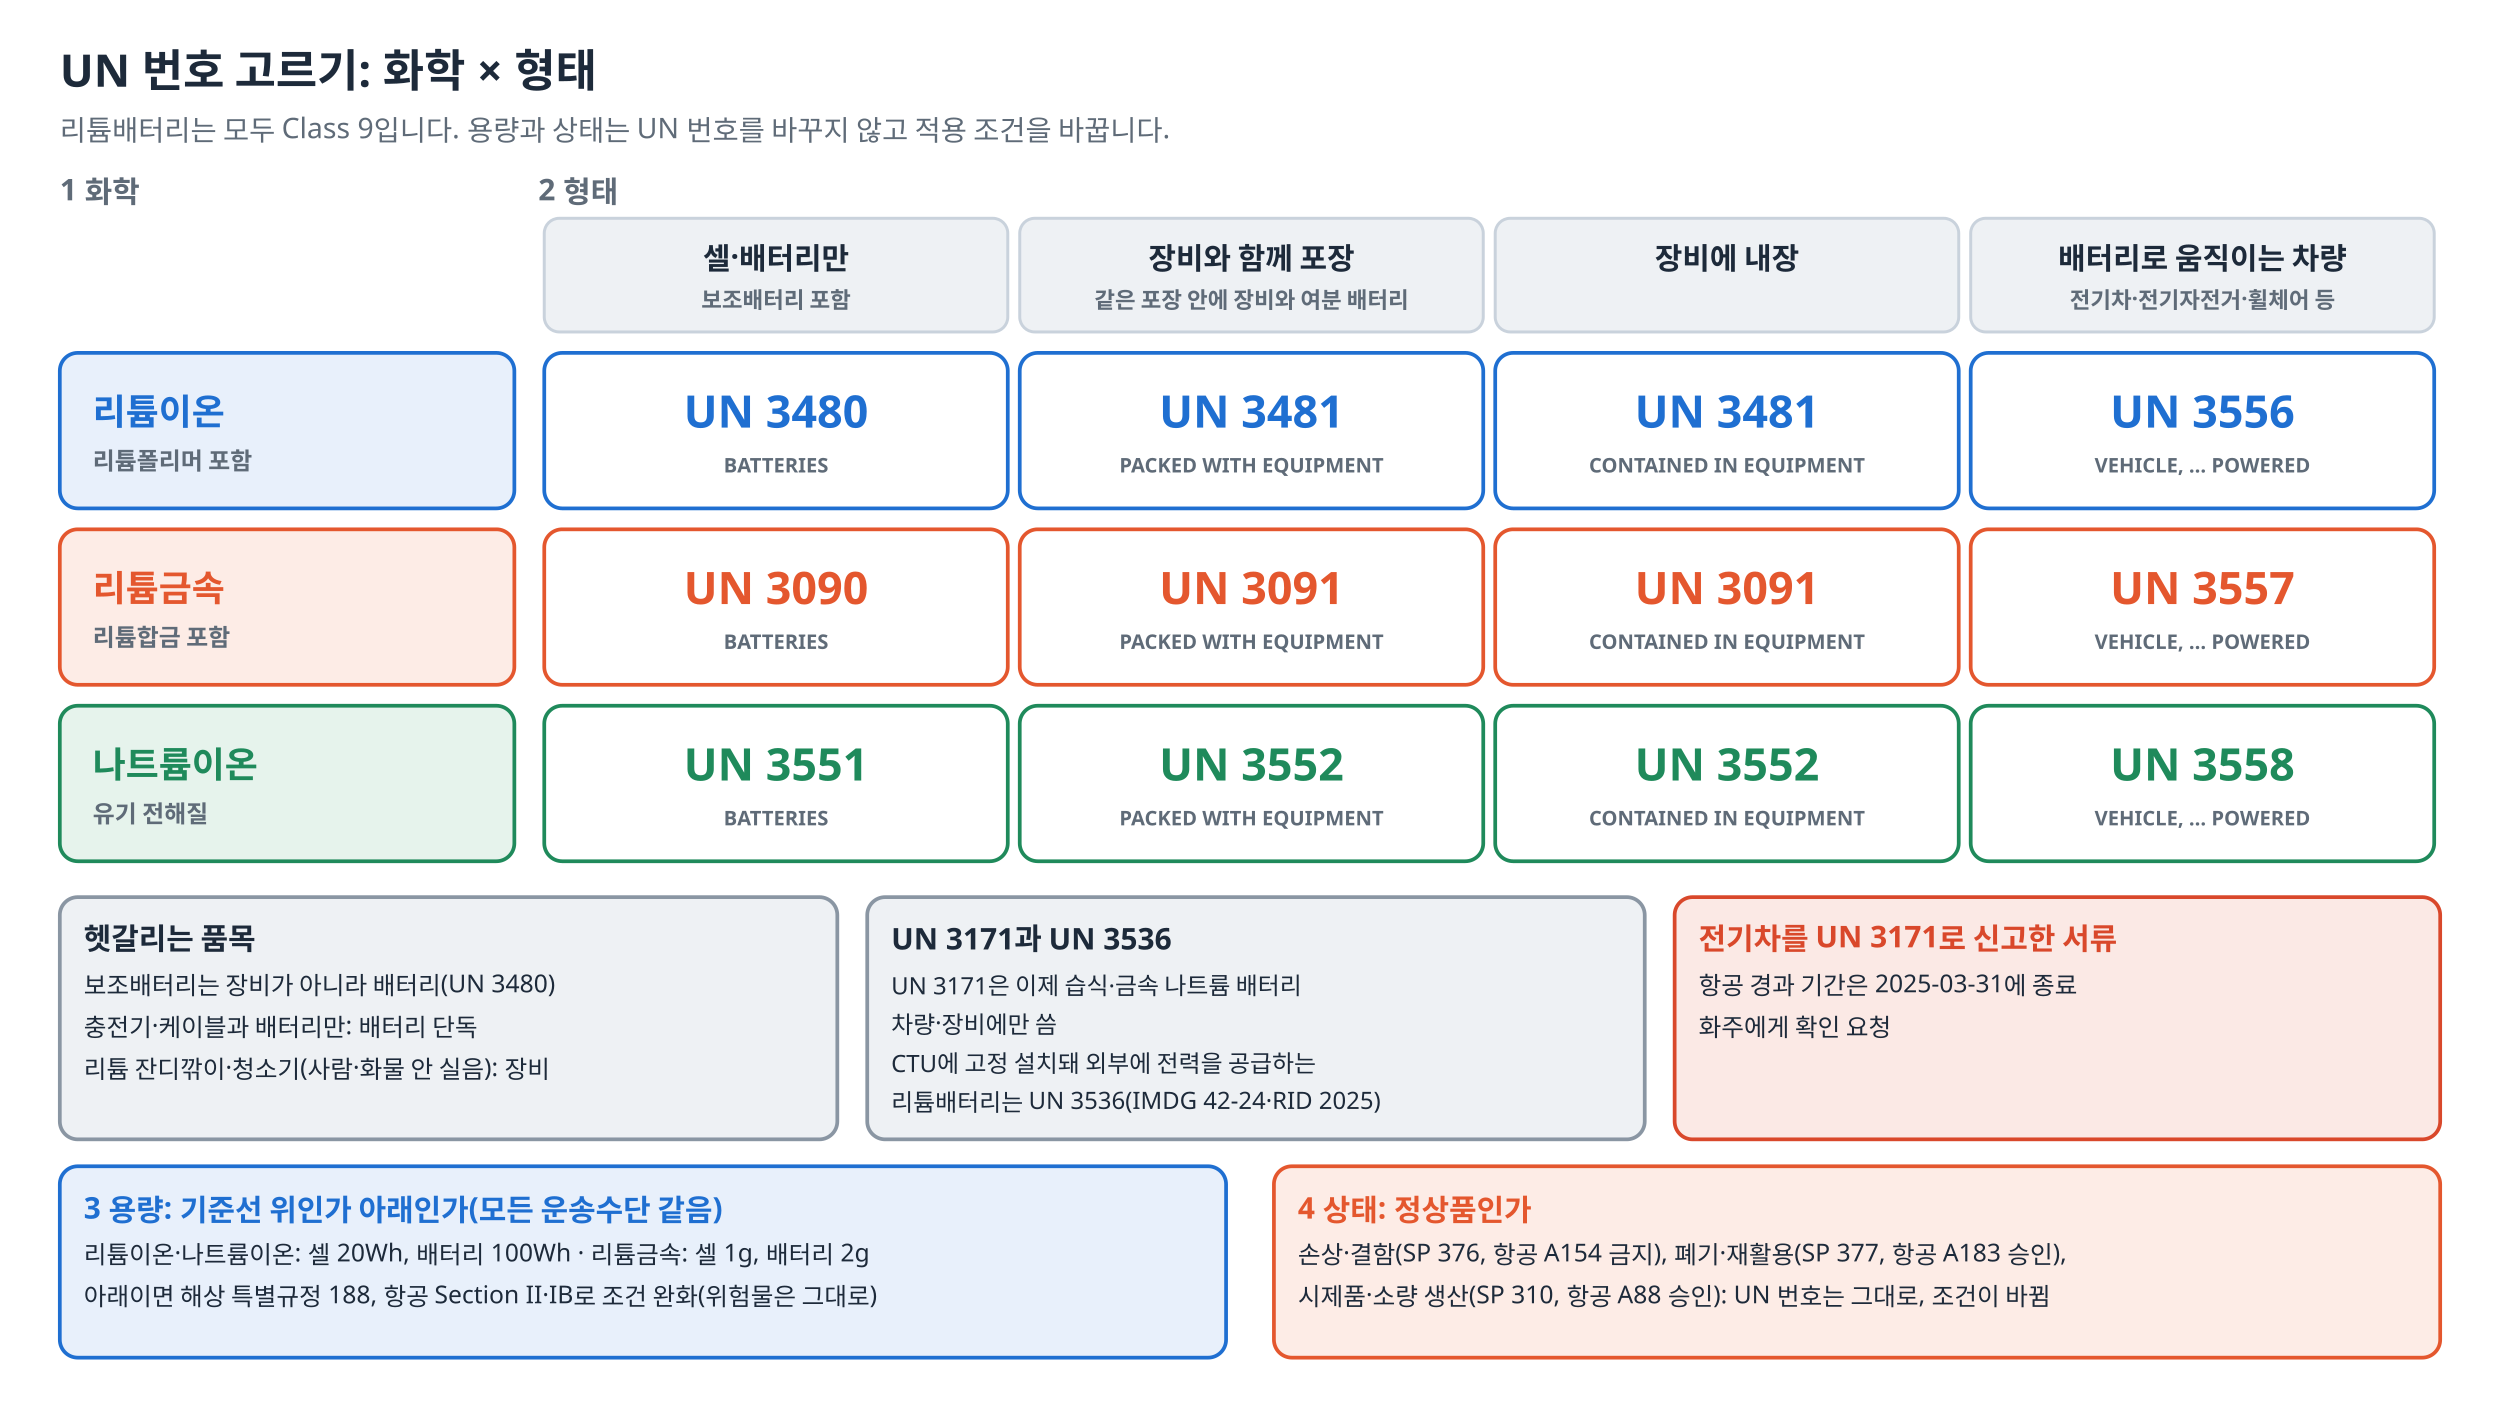
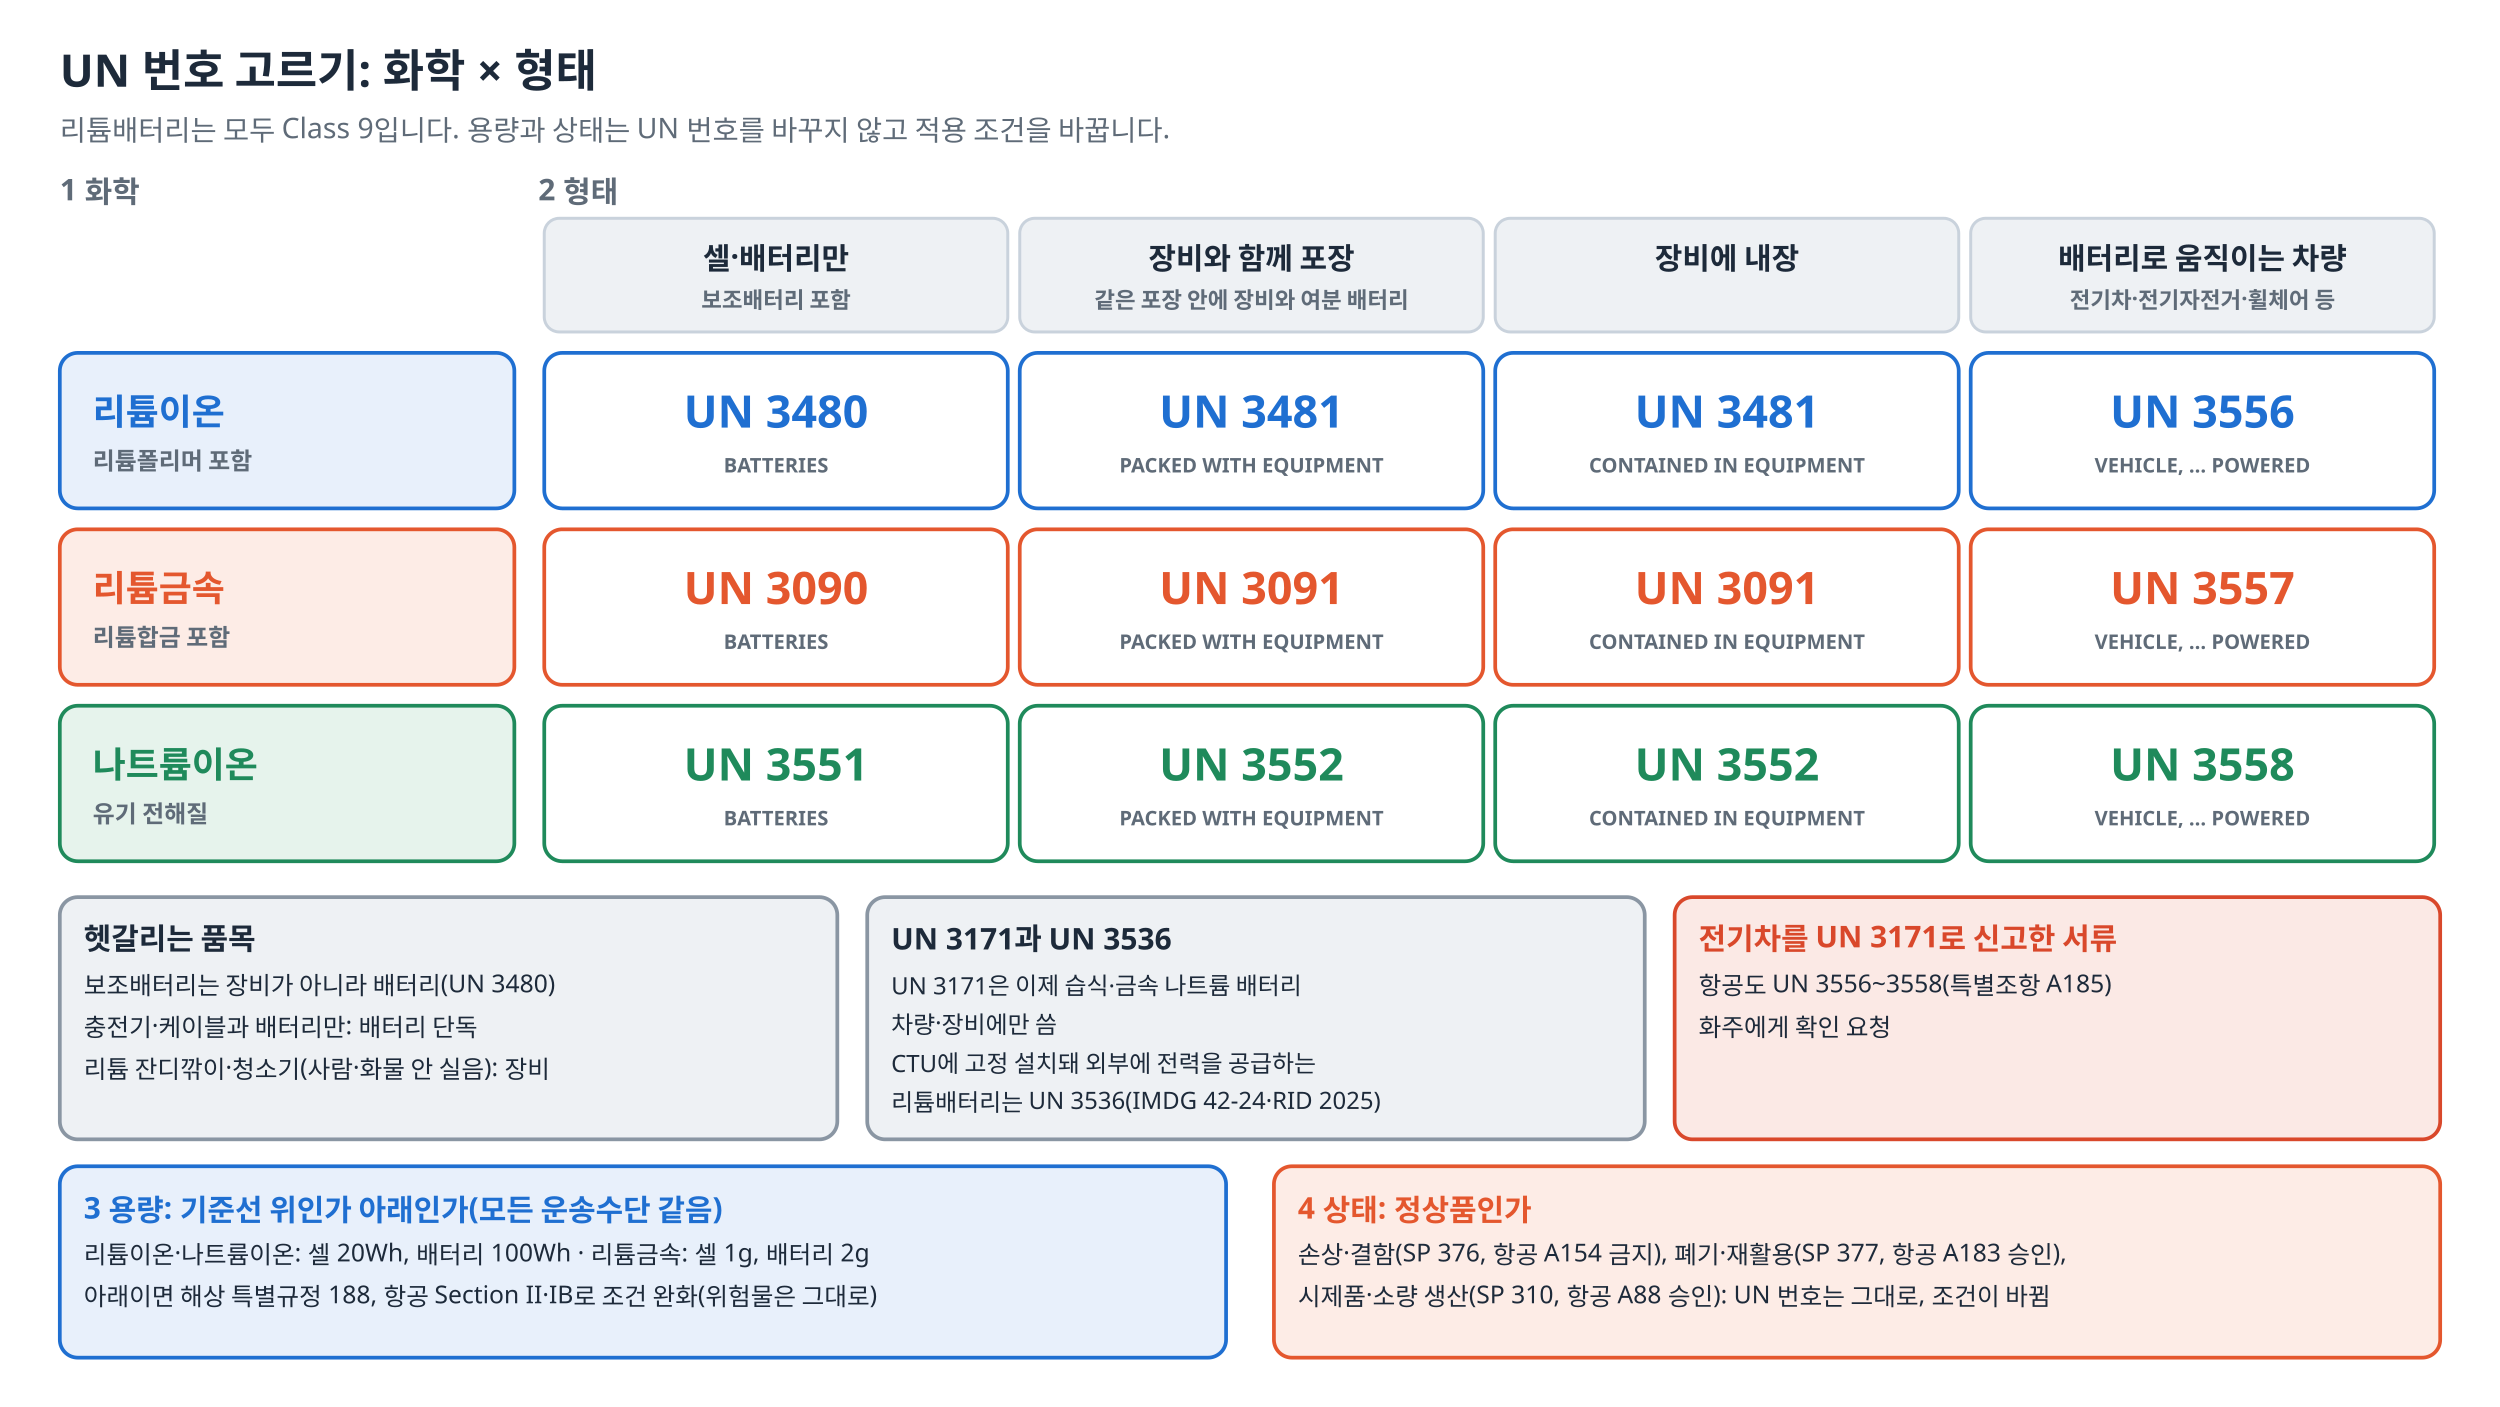
<svg xmlns="http://www.w3.org/2000/svg" viewBox="0 0 1672 941" width="1672" height="941" font-family="Pretendard, 'Noto Sans KR', 'Malgun Gothic', 'Apple SD Gothic Neo', sans-serif">
  <defs>
    <marker id="a-red" viewBox="0 0 10 10" refX="8" refY="5" markerWidth="7" markerHeight="7" orient="auto-start-reverse">
      <path d="M0 0 10 5 0 10z" fill="#d9482b" />
    </marker>
    <marker id="a-blue" viewBox="0 0 10 10" refX="8" refY="5" markerWidth="7" markerHeight="7" orient="auto-start-reverse">
      <path d="M0 0 10 5 0 10z" fill="#1f6fd1" />
    </marker>
    <marker id="a-green" viewBox="0 0 10 10" refX="8" refY="5" markerWidth="7" markerHeight="7" orient="auto-start-reverse">
      <path d="M0 0 10 5 0 10z" fill="#1f8a5b" />
    </marker>
    <marker id="a-ink" viewBox="0 0 10 10" refX="8" refY="5" markerWidth="7" markerHeight="7" orient="auto-start-reverse">
      <path d="M0 0 10 5 0 10z" fill="#1d2a3a" />
    </marker>
    <marker id="a-grey" viewBox="0 0 10 10" refX="8" refY="5" markerWidth="7" markerHeight="7" orient="auto-start-reverse">
      <path d="M0 0 10 5 0 10z" fill="#8a96a3" />
    </marker>
    <marker id="a-orange" viewBox="0 0 10 10" refX="8" refY="5" markerWidth="7" markerHeight="7" orient="auto-start-reverse">
      <path d="M0 0 10 5 0 10z" fill="#e4572e" />
    </marker>
    <marker id="a-amber" viewBox="0 0 10 10" refX="8" refY="5" markerWidth="7" markerHeight="7" orient="auto-start-reverse">
      <path d="M0 0 10 5 0 10z" fill="#c98a00" />
    </marker>
    <marker id="a-sub" viewBox="0 0 10 10" refX="8" refY="5" markerWidth="7" markerHeight="7" orient="auto-start-reverse">
      <path d="M0 0 10 5 0 10z" fill="#5f6b78" />
    </marker>
  </defs>
  <rect width="1672" height="941" fill="#ffffff" />
  <text x="40.0" y="58.0" font-size="30" font-weight="800" fill="#1d2a3a" text-anchor="start">UN 번호 고르기: 화학 × 형태</text>
  <text x="40.0" y="94.0" font-size="19" font-weight="500" fill="#5f6b78" text-anchor="start">리튬배터리는 모두 Class 9입니다. 용량과 상태는 UN 번호를 바꾸지 않고 적용 조건을 바꿉니다.</text>
  <text x="360.0" y="134.0" font-size="20" font-weight="800" fill="#5f6b78" text-anchor="start">2  형태</text>
  <rect x="364.0" y="146.0" width="310.0" height="76.0" fill="#eef1f4" stroke="#c9d2dc" stroke-width="2" rx="10" />
  <text x="519.0" y="180.0" font-size="20" font-weight="800" fill="#1d2a3a" text-anchor="middle">셀·배터리만</text>
  <text x="519.0" y="206.0" font-size="15" font-weight="600" fill="#5f6b78" text-anchor="middle">보조배터리 포함</text>
  <rect x="682.0" y="146.0" width="310.0" height="76.0" fill="#eef1f4" stroke="#c9d2dc" stroke-width="2" rx="10" />
  <text x="837.0" y="180.0" font-size="20" font-weight="800" fill="#1d2a3a" text-anchor="middle">장비와 함께 포장</text>
  <text x="837.0" y="206.0" font-size="15" font-weight="600" fill="#5f6b78" text-anchor="middle">같은 포장 안에 장비와 여분 배터리</text>
  <rect x="1000.0" y="146.0" width="310.0" height="76.0" fill="#eef1f4" stroke="#c9d2dc" stroke-width="2" rx="10" />
  <text x="1155.0" y="180.0" font-size="20" font-weight="800" fill="#1d2a3a" text-anchor="middle">장비에 내장</text>
  <rect x="1318.0" y="146.0" width="310.0" height="76.0" fill="#eef1f4" stroke="#c9d2dc" stroke-width="2" rx="10" />
  <text x="1473.0" y="180.0" font-size="20" font-weight="800" fill="#1d2a3a" text-anchor="middle">배터리로 움직이는 차량</text>
  <text x="1473.0" y="206.0" font-size="15" font-weight="600" fill="#5f6b78" text-anchor="middle">전기차·전기자전거·휠체어 등</text>
  <text x="40.0" y="134.0" font-size="20" font-weight="800" fill="#5f6b78" text-anchor="start">1  화학</text>
  <rect x="40.0" y="236.0" width="304.0" height="104.0" fill="#e8f0fb" stroke="#1f6fd1" stroke-width="2.5" rx="12" />
  <text x="62.0" y="284.0" font-size="24" font-weight="800" fill="#1f6fd1" text-anchor="start">리튬이온</text>
  <text x="62.0" y="314.0" font-size="16" font-weight="600" fill="#5f6b78" text-anchor="start">리튬폴리머 포함</text>
  <rect x="364.0" y="236.0" width="310.0" height="104.0" fill="#ffffff" stroke="#1f6fd1" stroke-width="2.5" rx="12" />
  <text x="519.0" y="286.0" font-size="30" font-weight="800" fill="#1f6fd1" text-anchor="middle">UN 3480</text>
  <text x="519.0" y="316.0" font-size="13.5" font-weight="600" fill="#5f6b78" text-anchor="middle">BATTERIES</text>
  <rect x="682.0" y="236.0" width="310.0" height="104.0" fill="#ffffff" stroke="#1f6fd1" stroke-width="2.5" rx="12" />
  <text x="837.0" y="286.0" font-size="30" font-weight="800" fill="#1f6fd1" text-anchor="middle">UN 3481</text>
  <text x="837.0" y="316.0" font-size="13.5" font-weight="600" fill="#5f6b78" text-anchor="middle">PACKED WITH EQUIPMENT</text>
  <rect x="1000.0" y="236.0" width="310.0" height="104.0" fill="#ffffff" stroke="#1f6fd1" stroke-width="2.5" rx="12" />
  <text x="1155.0" y="286.0" font-size="30" font-weight="800" fill="#1f6fd1" text-anchor="middle">UN 3481</text>
  <text x="1155.0" y="316.0" font-size="13.5" font-weight="600" fill="#5f6b78" text-anchor="middle">CONTAINED IN EQUIPMENT</text>
  <rect x="1318.0" y="236.0" width="310.0" height="104.0" fill="#ffffff" stroke="#1f6fd1" stroke-width="2.5" rx="12" />
  <text x="1473.0" y="286.0" font-size="30" font-weight="800" fill="#1f6fd1" text-anchor="middle">UN 3556</text>
  <text x="1473.0" y="316.0" font-size="13.5" font-weight="600" fill="#5f6b78" text-anchor="middle">VEHICLE, ... POWERED</text>
  <rect x="40.0" y="354.0" width="304.0" height="104.0" fill="#fdece6" stroke="#e4572e" stroke-width="2.5" rx="12" />
  <text x="62.0" y="402.0" font-size="24" font-weight="800" fill="#e4572e" text-anchor="start">리튬금속</text>
  <text x="62.0" y="432.0" font-size="16" font-weight="600" fill="#5f6b78" text-anchor="start">리튬합금 포함</text>
  <rect x="364.0" y="354.0" width="310.0" height="104.0" fill="#ffffff" stroke="#e4572e" stroke-width="2.5" rx="12" />
  <text x="519.0" y="404.0" font-size="30" font-weight="800" fill="#e4572e" text-anchor="middle">UN 3090</text>
  <text x="519.0" y="434.0" font-size="13.5" font-weight="600" fill="#5f6b78" text-anchor="middle">BATTERIES</text>
  <rect x="682.0" y="354.0" width="310.0" height="104.0" fill="#ffffff" stroke="#e4572e" stroke-width="2.5" rx="12" />
  <text x="837.0" y="404.0" font-size="30" font-weight="800" fill="#e4572e" text-anchor="middle">UN 3091</text>
  <text x="837.0" y="434.0" font-size="13.5" font-weight="600" fill="#5f6b78" text-anchor="middle">PACKED WITH EQUIPMENT</text>
  <rect x="1000.0" y="354.0" width="310.0" height="104.0" fill="#ffffff" stroke="#e4572e" stroke-width="2.5" rx="12" />
  <text x="1155.0" y="404.0" font-size="30" font-weight="800" fill="#e4572e" text-anchor="middle">UN 3091</text>
  <text x="1155.0" y="434.0" font-size="13.5" font-weight="600" fill="#5f6b78" text-anchor="middle">CONTAINED IN EQUIPMENT</text>
  <rect x="1318.0" y="354.0" width="310.0" height="104.0" fill="#ffffff" stroke="#e4572e" stroke-width="2.5" rx="12" />
  <text x="1473.0" y="404.0" font-size="30" font-weight="800" fill="#e4572e" text-anchor="middle">UN 3557</text>
  <text x="1473.0" y="434.0" font-size="13.5" font-weight="600" fill="#5f6b78" text-anchor="middle">VEHICLE, ... POWERED</text>
  <rect x="40.0" y="472.0" width="304.0" height="104.0" fill="#e6f3ec" stroke="#1f8a5b" stroke-width="2.5" rx="12" />
  <text x="62.0" y="520.0" font-size="24" font-weight="800" fill="#1f8a5b" text-anchor="start">나트륨이온</text>
  <text x="62.0" y="550.0" font-size="16" font-weight="600" fill="#5f6b78" text-anchor="start">유기 전해질</text>
  <rect x="364.0" y="472.0" width="310.0" height="104.0" fill="#ffffff" stroke="#1f8a5b" stroke-width="2.5" rx="12" />
  <text x="519.0" y="522.0" font-size="30" font-weight="800" fill="#1f8a5b" text-anchor="middle">UN 3551</text>
  <text x="519.0" y="552.0" font-size="13.5" font-weight="600" fill="#5f6b78" text-anchor="middle">BATTERIES</text>
  <rect x="682.0" y="472.0" width="310.0" height="104.0" fill="#ffffff" stroke="#1f8a5b" stroke-width="2.5" rx="12" />
  <text x="837.0" y="522.0" font-size="30" font-weight="800" fill="#1f8a5b" text-anchor="middle">UN 3552</text>
  <text x="837.0" y="552.0" font-size="13.5" font-weight="600" fill="#5f6b78" text-anchor="middle">PACKED WITH EQUIPMENT</text>
  <rect x="1000.0" y="472.0" width="310.0" height="104.0" fill="#ffffff" stroke="#1f8a5b" stroke-width="2.5" rx="12" />
  <text x="1155.0" y="522.0" font-size="30" font-weight="800" fill="#1f8a5b" text-anchor="middle">UN 3552</text>
  <text x="1155.0" y="552.0" font-size="13.5" font-weight="600" fill="#5f6b78" text-anchor="middle">CONTAINED IN EQUIPMENT</text>
  <rect x="1318.0" y="472.0" width="310.0" height="104.0" fill="#ffffff" stroke="#1f8a5b" stroke-width="2.5" rx="12" />
  <text x="1473.0" y="522.0" font-size="30" font-weight="800" fill="#1f8a5b" text-anchor="middle">UN 3558</text>
  <text x="1473.0" y="552.0" font-size="13.5" font-weight="600" fill="#5f6b78" text-anchor="middle">VEHICLE, ... POWERED</text>
  <rect x="40.0" y="600.0" width="520.0" height="162.0" fill="#eef1f4" stroke="#8a96a3" stroke-width="2.5" rx="12" />
  <text x="56.0" y="635.0" font-size="20" font-weight="800" fill="#1d2a3a" text-anchor="start">헷갈리는 품목</text>
  <text x="56.0" y="665.0" font-size="16.5" font-weight="500" fill="#1d2a3a" text-anchor="start">보조배터리는 장비가 아니라 배터리(UN 3480)</text>
  <text x="56.0" y="693.0" font-size="16.5" font-weight="500" fill="#1d2a3a" text-anchor="start">충전기·케이블과 배터리만: 배터리 단독</text>
  <text x="56.0" y="721.0" font-size="16.5" font-weight="500" fill="#1d2a3a" text-anchor="start">리튬 잔디깎이·청소기(사람·화물 안 실음): 장비</text>
  <rect x="580.0" y="600.0" width="520.0" height="162.0" fill="#eef1f4" stroke="#8a96a3" stroke-width="2.5" rx="12" />
  <text x="596.0" y="635.0" font-size="20" font-weight="800" fill="#1d2a3a" text-anchor="start">UN 3171과 UN 3536</text>
  <text x="596.0" y="665.0" font-size="16" font-weight="500" fill="#1d2a3a" text-anchor="start">UN 3171은 이제 습식·금속 나트륨 배터리</text>
  <text x="596.0" y="691.0" font-size="16" font-weight="500" fill="#1d2a3a" text-anchor="start">차량·장비에만 씀</text>
  <text x="596.0" y="717.0" font-size="16" font-weight="500" fill="#1d2a3a" text-anchor="start">CTU에 고정 설치돼 외부에 전력을 공급하는</text>
  <text x="596.0" y="743.0" font-size="16" font-weight="500" fill="#1d2a3a" text-anchor="start">리튬배터리는 UN 3536(IMDG 42-24·RID 2025)</text>
  <rect x="1120.0" y="600.0" width="512.0" height="162.0" fill="#fbe9e5" stroke="#d9482b" stroke-width="2.5" rx="12" />
  <text x="1136.0" y="635.0" font-size="20" font-weight="800" fill="#d9482b" text-anchor="start">전기차를 UN 3171로 신고한 서류</text>
-   <text x="1136.0" y="665.0" font-size="16.5" font-weight="500" fill="#1d2a3a" text-anchor="start">항공 경과 기간은 2025-03-31에 종료</text>
+   <text x="1136.0" y="665.0" font-size="16.5" font-weight="500" fill="#1d2a3a" text-anchor="start">항공도 UN 3556~3558(특별조항 A185)</text>
  <text x="1136.0" y="693.0" font-size="16.5" font-weight="500" fill="#1d2a3a" text-anchor="start">화주에게 확인 요청</text>
  <rect x="40.0" y="780.0" width="780.0" height="128.0" fill="#e8f0fb" stroke="#1f6fd1" stroke-width="2.5" rx="12" />
  <text x="56.0" y="815.0" font-size="20" font-weight="800" fill="#1f6fd1" text-anchor="start">3  용량: 기준선 위인가 아래인가(모든 운송수단 같음)</text>
  <text x="56.0" y="845.0" font-size="16.5" font-weight="500" fill="#1d2a3a" text-anchor="start">리튬이온·나트륨이온: 셀 20Wh, 배터리 100Wh  ·  리튬금속: 셀 1g, 배터리 2g</text>
  <text x="56.0" y="873.0" font-size="16.5" font-weight="500" fill="#1d2a3a" text-anchor="start">아래이면 해상 특별규정 188, 항공 Section II·IB로 조건 완화(위험물은 그대로)</text>
  <rect x="852.0" y="780.0" width="780.0" height="128.0" fill="#fdece6" stroke="#e4572e" stroke-width="2.5" rx="12" />
  <text x="868.0" y="815.0" font-size="20" font-weight="800" fill="#e4572e" text-anchor="start">4  상태: 정상품인가</text>
  <text x="868.0" y="845.0" font-size="16.5" font-weight="500" fill="#1d2a3a" text-anchor="start">손상·결함(SP 376, 항공 A154 금지), 폐기·재활용(SP 377, 항공 A183 승인),</text>
  <text x="868.0" y="873.0" font-size="16.5" font-weight="500" fill="#1d2a3a" text-anchor="start">시제품·소량 생산(SP 310, 항공 A88 승인): UN 번호는 그대로, 조건이 바뀜</text>
</svg>
